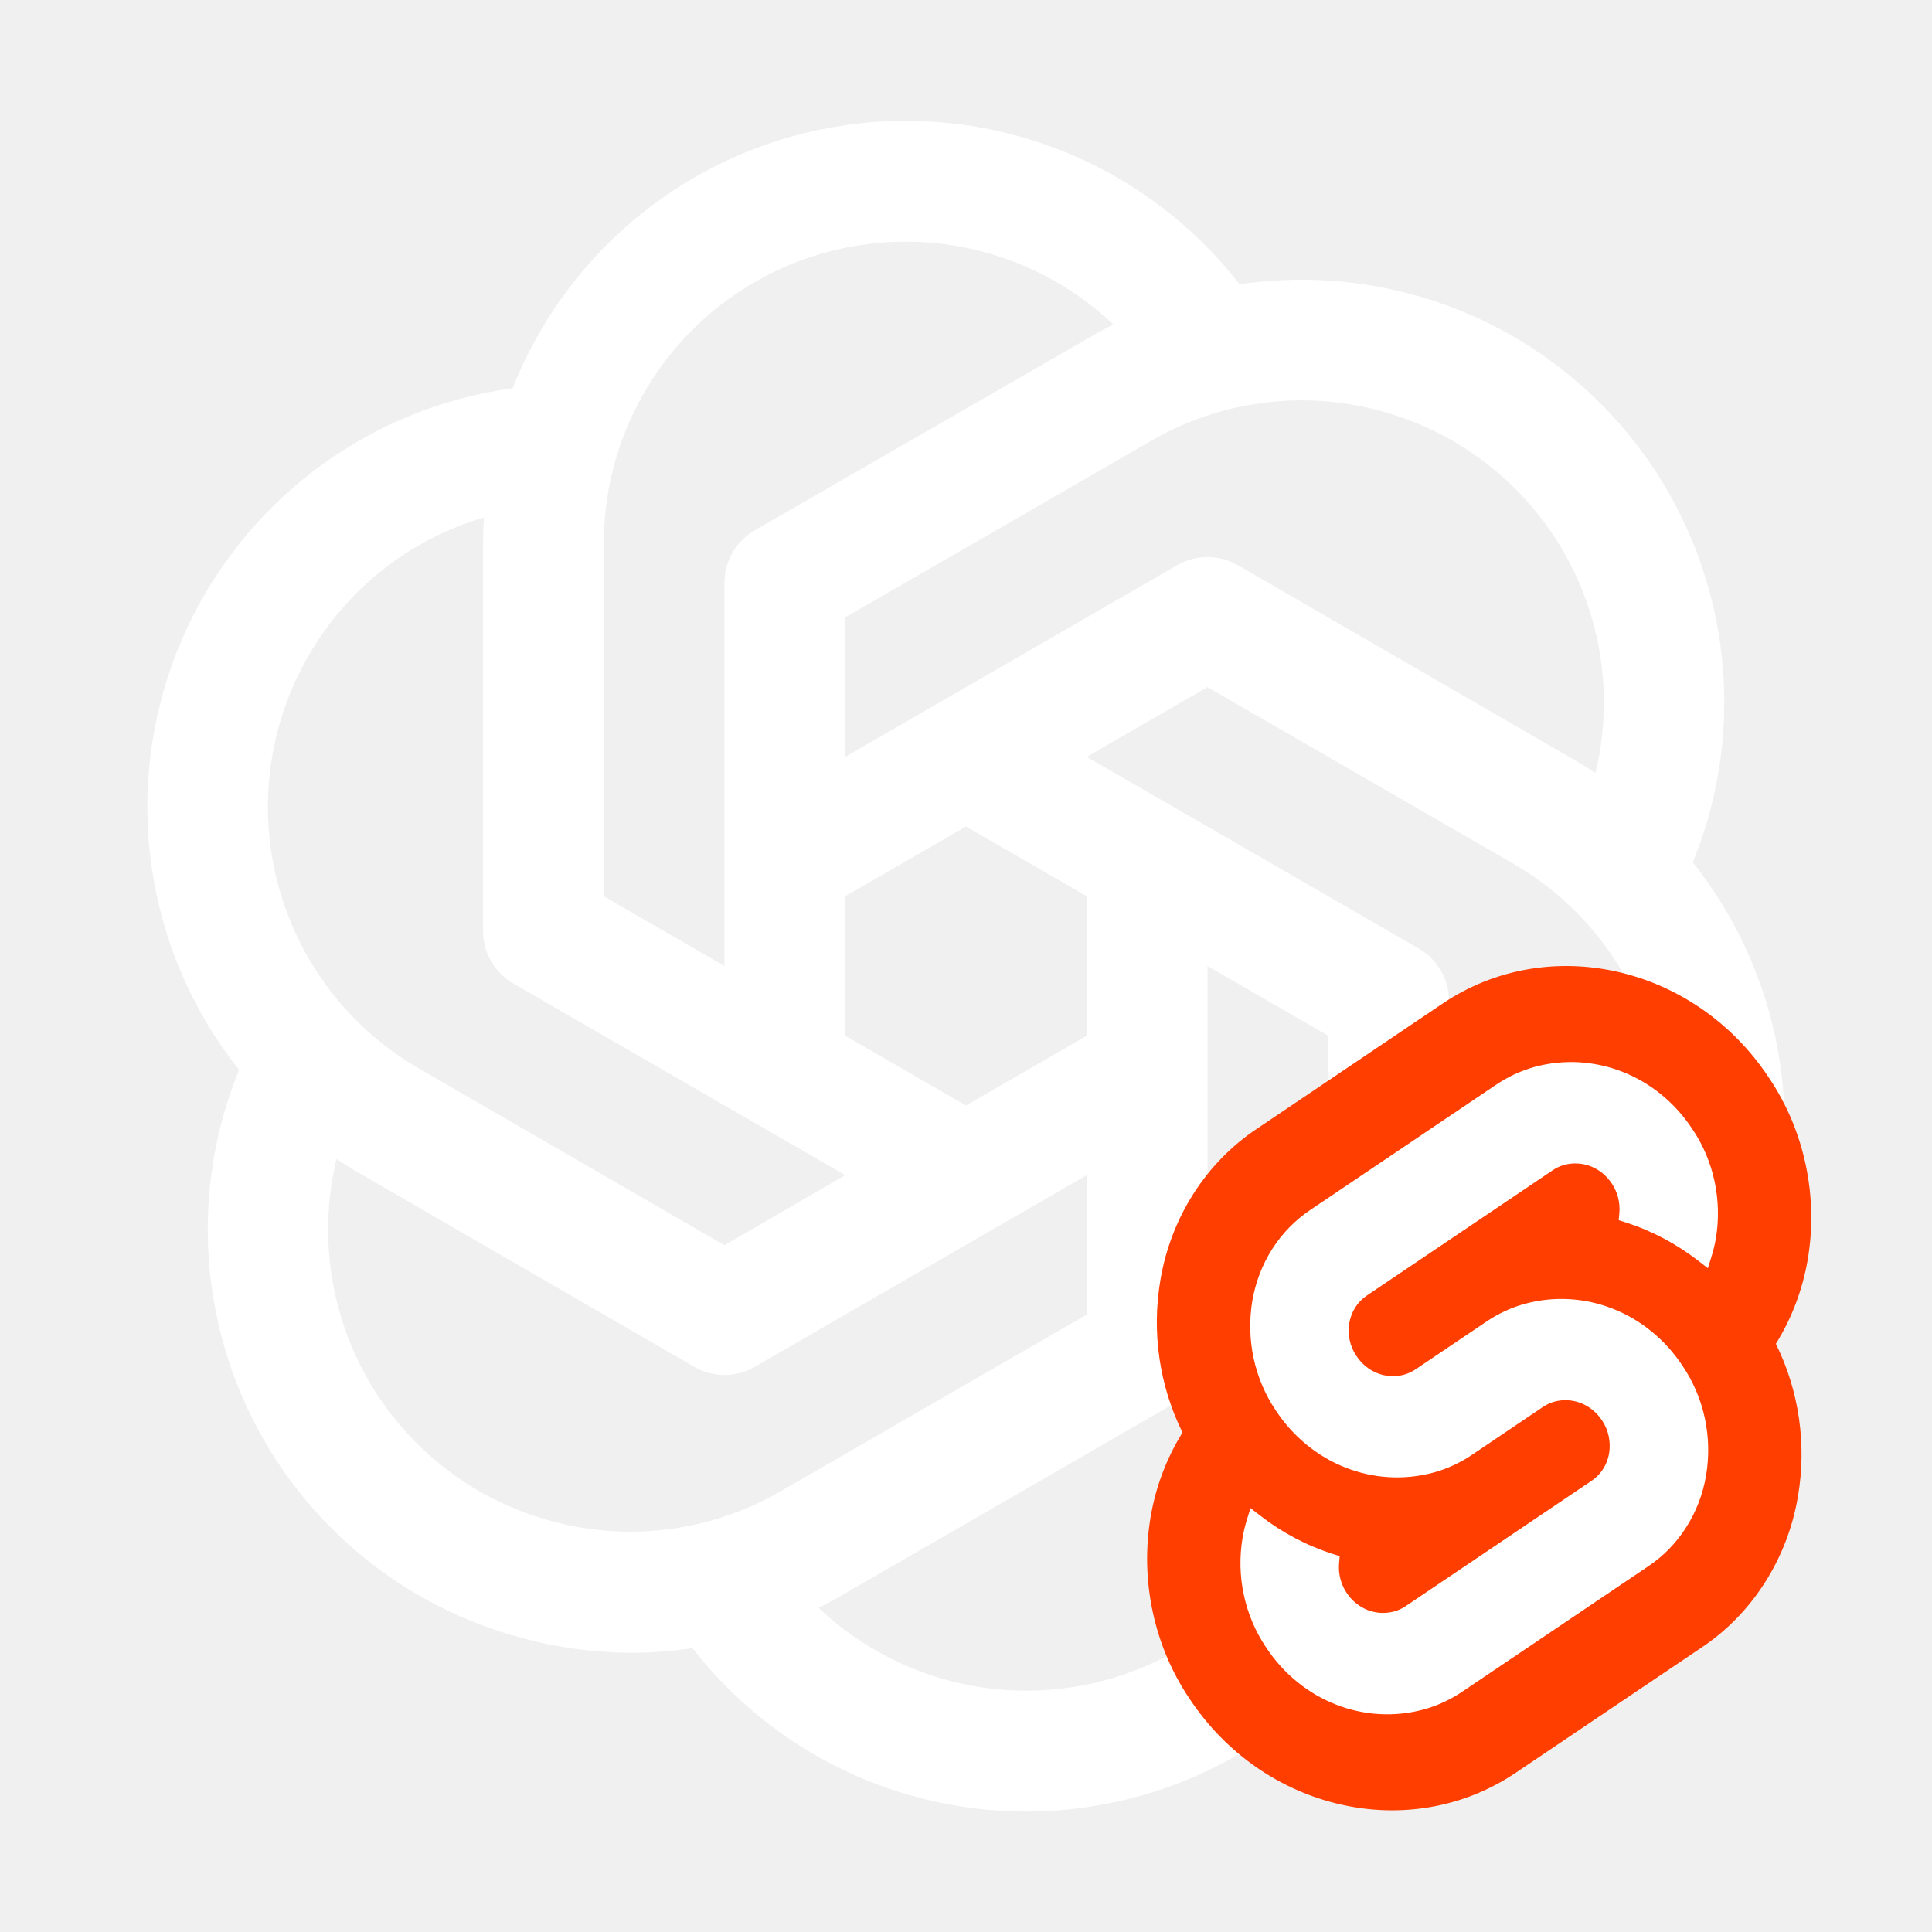
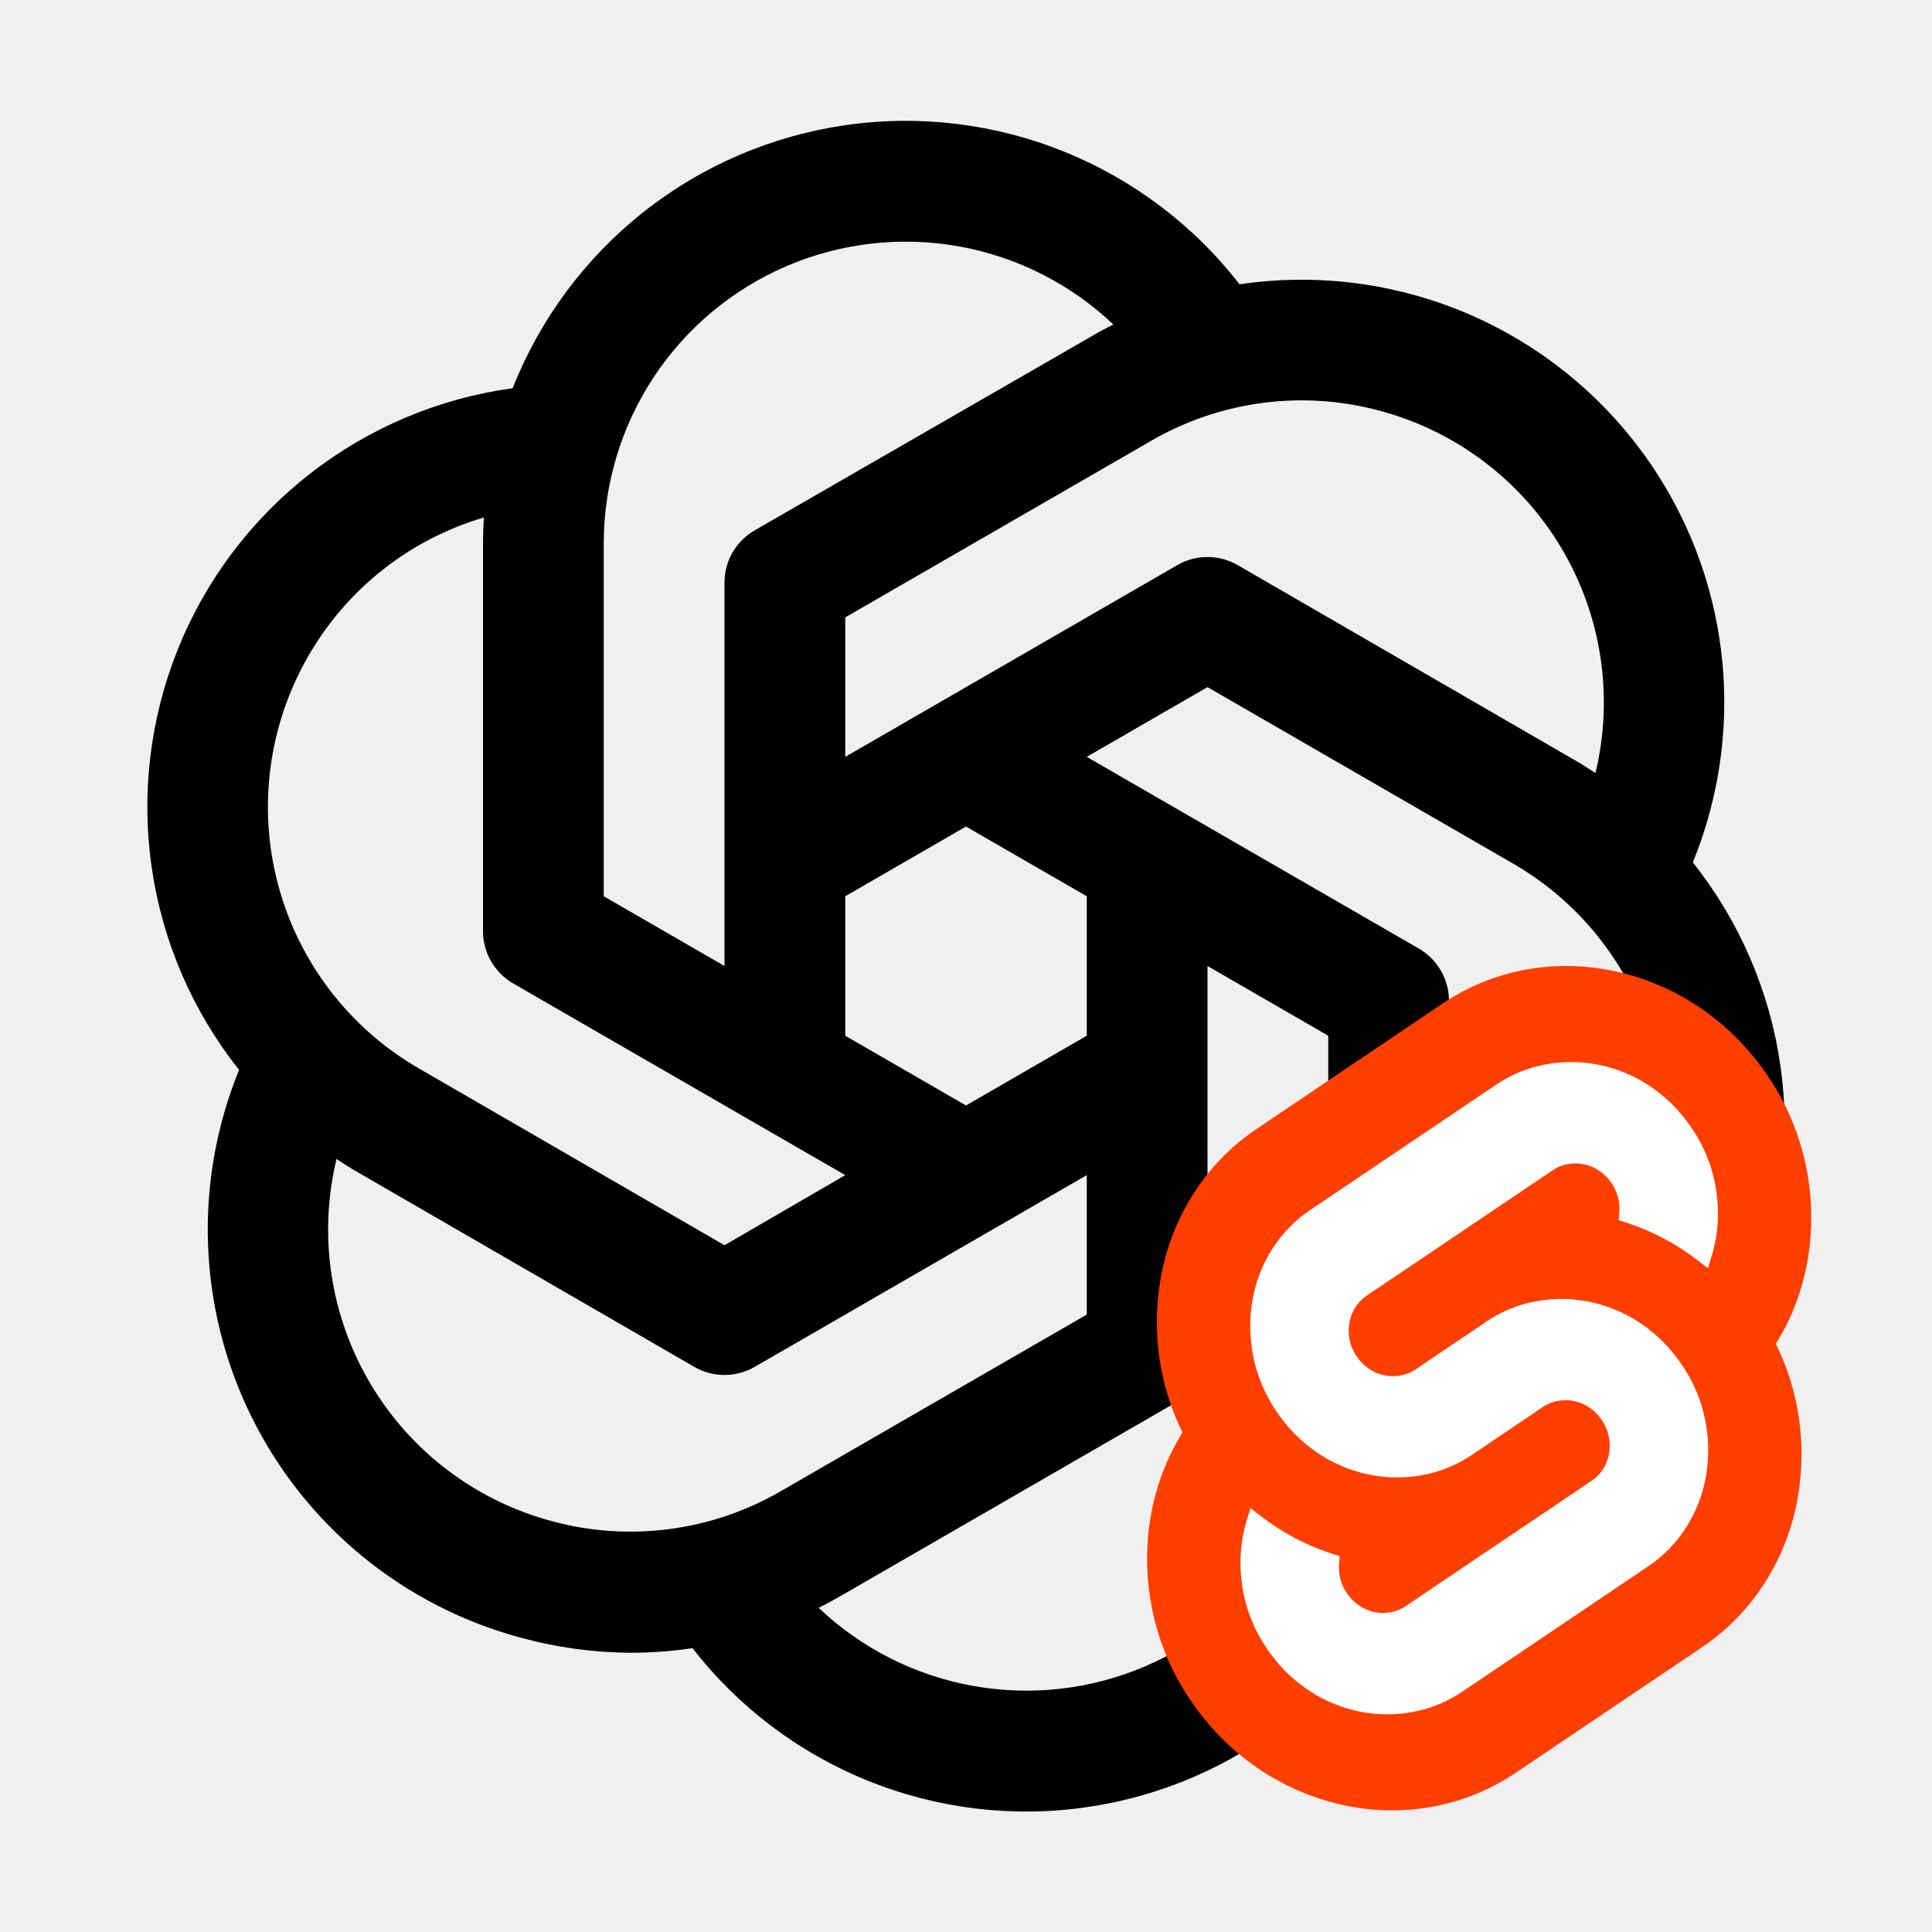
<svg xmlns="http://www.w3.org/2000/svg" width="32" height="32" viewBox="0 0 32 32" fill="none">
-   <path d="M28.04 14.28C28.507 13.136 28.663 11.889 28.492 10.665C28.322 9.441 27.83 8.284 27.067 7.312C26.304 6.34 25.298 5.587 24.15 5.13C23.002 4.673 21.753 4.527 20.531 4.709C19.774 3.733 18.771 2.975 17.626 2.512C16.481 2.049 15.234 1.897 14.011 2.072C12.788 2.247 11.633 2.742 10.664 3.507C9.695 4.273 8.945 5.281 8.491 6.43C7.267 6.598 6.109 7.086 5.134 7.847C4.16 8.607 3.404 9.611 2.944 10.758C2.484 11.905 2.335 13.153 2.514 14.376C2.692 15.599 3.191 16.753 3.96 17.72C3.585 18.64 3.409 19.628 3.446 20.62C3.482 21.613 3.729 22.586 4.17 23.475C4.611 24.365 5.237 25.15 6.005 25.78C6.773 26.409 7.666 26.867 8.625 27.125C9.219 27.288 9.832 27.372 10.449 27.375C10.79 27.375 11.132 27.349 11.47 27.299C12.227 28.274 13.23 29.032 14.375 29.495C15.52 29.958 16.767 30.109 17.989 29.934C19.212 29.759 20.367 29.264 21.336 28.499C22.305 27.733 23.055 26.725 23.509 25.576C24.733 25.409 25.891 24.92 26.865 24.16C27.84 23.4 28.595 22.395 29.056 21.248C29.516 20.102 29.664 18.853 29.486 17.631C29.308 16.408 28.809 15.254 28.04 14.286V14.28ZM22.856 6.804C24.116 7.141 25.195 7.957 25.862 9.078C26.529 10.199 26.731 11.536 26.426 12.804C26.307 12.725 26.187 12.649 26.062 12.578L20.5 9.36C20.348 9.272 20.175 9.226 20 9.226C19.824 9.226 19.652 9.272 19.5 9.36L14 12.536V10.226L19.062 7.304C19.63 6.974 20.258 6.76 20.909 6.674C21.56 6.588 22.222 6.632 22.856 6.804ZM18 17.155L16 18.31L14 17.155V14.845L16 13.69L18 14.845V17.155ZM10 9C10 8.023 10.287 7.067 10.825 6.251C11.363 5.434 12.129 4.794 13.027 4.408C13.925 4.023 14.917 3.909 15.879 4.08C16.841 4.252 17.732 4.702 18.441 5.375C18.316 5.439 18.191 5.5 18.066 5.578L12.5 8.784C12.348 8.872 12.222 8.998 12.134 9.149C12.046 9.301 12 9.474 12 9.649V16L10 14.845V9ZM5.107 10.866C5.744 9.755 6.786 8.933 8.015 8.571C8.006 8.714 8 8.856 8 9V15.423C8 15.598 8.046 15.771 8.134 15.923C8.222 16.075 8.348 16.201 8.5 16.289L14 19.464L12 20.625L6.937 17.696C5.789 17.033 4.951 15.941 4.608 14.66C4.265 13.38 4.444 12.015 5.107 10.866ZM9.144 25.196C7.883 24.86 6.805 24.044 6.138 22.923C5.471 21.802 5.268 20.465 5.574 19.196C5.692 19.275 5.812 19.351 5.937 19.423L11.5 22.64C11.652 22.728 11.824 22.774 12 22.774C12.175 22.774 12.348 22.728 12.5 22.64L18 19.464V21.774L12.937 24.696C12.369 25.026 11.742 25.24 11.091 25.326C10.439 25.412 9.778 25.368 9.144 25.196ZM22 23C22 23.978 21.714 24.934 21.177 25.751C20.639 26.568 19.874 27.209 18.976 27.596C18.078 27.982 17.086 28.097 16.123 27.925C15.161 27.754 14.269 27.304 13.56 26.631C13.685 26.568 13.81 26.5 13.935 26.428L19.5 23.216C19.652 23.129 19.778 23.003 19.866 22.851C19.953 22.699 20 22.527 20 22.351V16L22 17.155V23ZM26.892 21.134C26.255 22.245 25.214 23.067 23.985 23.429C23.994 23.286 24 23.144 24 23V16.578C24 16.402 23.954 16.23 23.866 16.078C23.778 15.925 23.652 15.799 23.5 15.711L18 12.536L20 11.381L25.062 14.304C26.211 14.967 27.049 16.059 27.392 17.34C27.735 18.621 27.555 19.985 26.892 21.134Z" fill="white" />
+   <path d="M28.04 14.28C28.507 13.136 28.663 11.889 28.492 10.665C28.322 9.441 27.83 8.284 27.067 7.312C26.304 6.34 25.298 5.587 24.15 5.13C23.002 4.673 21.753 4.527 20.531 4.709C19.774 3.733 18.771 2.975 17.626 2.512C16.481 2.049 15.234 1.897 14.011 2.072C12.788 2.247 11.633 2.742 10.664 3.507C9.695 4.273 8.945 5.281 8.491 6.43C7.267 6.598 6.109 7.086 5.134 7.847C4.16 8.607 3.404 9.611 2.944 10.758C2.484 11.905 2.335 13.153 2.514 14.376C2.692 15.599 3.191 16.753 3.96 17.72C3.585 18.64 3.409 19.628 3.446 20.62C3.482 21.613 3.729 22.586 4.17 23.475C4.611 24.365 5.237 25.15 6.005 25.78C6.773 26.409 7.666 26.867 8.625 27.125C9.219 27.288 9.832 27.372 10.449 27.375C10.79 27.375 11.132 27.349 11.47 27.299C12.227 28.274 13.23 29.032 14.375 29.495C15.52 29.958 16.767 30.109 17.989 29.934C19.212 29.759 20.367 29.264 21.336 28.499C22.305 27.733 23.055 26.725 23.509 25.576C24.733 25.409 25.891 24.92 26.865 24.16C27.84 23.4 28.595 22.395 29.056 21.248C29.516 20.102 29.664 18.853 29.486 17.631C29.308 16.408 28.809 15.254 28.04 14.286V14.28ZM22.856 6.804C24.116 7.141 25.195 7.957 25.862 9.078C26.529 10.199 26.731 11.536 26.426 12.804C26.307 12.725 26.187 12.649 26.062 12.578L20.5 9.36C20.348 9.272 20.175 9.226 20 9.226C19.824 9.226 19.652 9.272 19.5 9.36L14 12.536V10.226L19.062 7.304C19.63 6.974 20.258 6.76 20.909 6.674C21.56 6.588 22.222 6.632 22.856 6.804ZM18 17.155L16 18.31L14 17.155V14.845L16 13.69L18 14.845V17.155ZM10 9C10 8.023 10.287 7.067 10.825 6.251C11.363 5.434 12.129 4.794 13.027 4.408C13.925 4.023 14.917 3.909 15.879 4.08C16.841 4.252 17.732 4.702 18.441 5.375C18.316 5.439 18.191 5.5 18.066 5.578L12.5 8.784C12.348 8.872 12.222 8.998 12.134 9.149C12.046 9.301 12 9.474 12 9.649V16L10 14.845V9ZM5.107 10.866C5.744 9.755 6.786 8.933 8.015 8.571C8.006 8.714 8 8.856 8 9V15.423C8 15.598 8.046 15.771 8.134 15.923C8.222 16.075 8.348 16.201 8.5 16.289L14 19.464L12 20.625L6.937 17.696C5.789 17.033 4.951 15.941 4.608 14.66C4.265 13.38 4.444 12.015 5.107 10.866ZM9.144 25.196C7.883 24.86 6.805 24.044 6.138 22.923C5.471 21.802 5.268 20.465 5.574 19.196C5.692 19.275 5.812 19.351 5.937 19.423L11.5 22.64C11.652 22.728 11.824 22.774 12 22.774C12.175 22.774 12.348 22.728 12.5 22.64L18 19.464V21.774L12.937 24.696C12.369 25.026 11.742 25.24 11.091 25.326C10.439 25.412 9.778 25.368 9.144 25.196ZM22 23C22 23.978 21.714 24.934 21.177 25.751C20.639 26.568 19.874 27.209 18.976 27.596C18.078 27.982 17.086 28.097 16.123 27.925C15.161 27.754 14.269 27.304 13.56 26.631C13.685 26.568 13.81 26.5 13.935 26.428L19.5 23.216C19.652 23.129 19.778 23.003 19.866 22.851C19.953 22.699 20 22.527 20 22.351V16L22 17.155V23ZM26.892 21.134C26.255 22.245 25.214 23.067 23.985 23.429C23.994 23.286 24 23.144 24 23V16.578C24 16.402 23.954 16.23 23.866 16.078C23.778 15.925 23.652 15.799 23.5 15.711L18 12.536L20 11.381L25.062 14.304C26.211 14.967 27.049 16.059 27.392 17.34C27.735 18.621 27.555 19.985 26.892 21.134Z" fill="black" />
  <g clip-path="url(#clip0_2_77)">
    <path d="M29.299 17.85C28.071 15.992 25.647 15.441 23.894 16.622L20.815 18.698C20.399 18.975 20.043 19.34 19.768 19.771C19.493 20.202 19.306 20.689 19.22 21.201C19.073 22.062 19.202 22.951 19.586 23.727C19.323 24.15 19.143 24.625 19.058 25.123C18.97 25.645 18.982 26.18 19.093 26.697C19.203 27.214 19.41 27.703 19.701 28.134C20.929 29.993 23.353 30.544 25.106 29.362L28.185 27.287C28.601 27.01 28.957 26.644 29.232 26.213C29.507 25.782 29.694 25.296 29.78 24.784C29.927 23.922 29.798 23.033 29.414 22.258C29.677 21.835 29.857 21.36 29.942 20.861C30.03 20.34 30.018 19.804 29.907 19.287C29.797 18.77 29.59 18.282 29.299 17.85Z" fill="#FF3E00" />
    <path d="M23.593 28.311C22.601 28.584 21.552 28.173 20.968 27.282C20.793 27.022 20.668 26.728 20.602 26.417C20.535 26.106 20.528 25.784 20.581 25.47C20.599 25.367 20.623 25.265 20.654 25.166L20.712 24.979L20.87 25.101C21.235 25.385 21.642 25.6 22.075 25.738L22.189 25.775L22.179 25.896C22.165 26.068 22.209 26.239 22.303 26.38C22.389 26.511 22.511 26.611 22.652 26.667C22.793 26.722 22.948 26.73 23.093 26.69C23.16 26.672 23.224 26.642 23.283 26.602L26.362 24.526C26.438 24.476 26.502 24.41 26.552 24.332C26.602 24.254 26.636 24.166 26.652 24.073C26.667 23.978 26.665 23.881 26.645 23.788C26.625 23.694 26.588 23.605 26.535 23.527C26.449 23.396 26.327 23.296 26.186 23.24C26.044 23.185 25.89 23.176 25.744 23.216C25.677 23.235 25.614 23.265 25.555 23.304L24.38 24.097C24.187 24.227 23.976 24.325 23.755 24.387C22.762 24.66 21.714 24.249 21.129 23.358C20.954 23.098 20.83 22.805 20.763 22.493C20.697 22.182 20.69 21.86 20.742 21.547C20.795 21.239 20.907 20.946 21.072 20.687C21.238 20.428 21.452 20.208 21.702 20.041L24.782 17.965C24.975 17.835 25.186 17.737 25.407 17.674C26.4 17.401 27.448 17.812 28.033 18.704C28.208 18.963 28.333 19.257 28.399 19.568C28.465 19.879 28.473 20.201 28.42 20.515C28.402 20.618 28.377 20.72 28.346 20.819L28.288 21.006L28.131 20.884C27.766 20.601 27.359 20.385 26.926 20.247L26.811 20.21L26.822 20.089C26.836 19.918 26.792 19.746 26.698 19.605C26.612 19.474 26.49 19.374 26.349 19.318C26.207 19.263 26.053 19.255 25.907 19.295C25.84 19.314 25.776 19.343 25.718 19.383L22.638 21.459C22.563 21.509 22.498 21.575 22.449 21.653C22.399 21.731 22.365 21.819 22.349 21.912C22.333 22.007 22.335 22.104 22.355 22.198C22.375 22.291 22.413 22.38 22.466 22.458C22.552 22.589 22.674 22.689 22.815 22.745C22.956 22.8 23.11 22.809 23.256 22.769C23.323 22.75 23.387 22.72 23.446 22.681L24.621 21.889C24.814 21.758 25.025 21.66 25.246 21.598C26.238 21.325 27.287 21.736 27.871 22.627C28.047 22.887 28.171 23.181 28.238 23.492C28.304 23.803 28.311 24.125 28.258 24.439C28.206 24.746 28.094 25.039 27.928 25.298C27.763 25.558 27.548 25.778 27.298 25.944L24.219 28.02C24.026 28.15 23.815 28.248 23.593 28.311Z" fill="white" />
  </g>
  <defs>
    <clipPath id="clip0_2_77">
      <rect width="11" height="14" fill="white" transform="translate(19 16)" />
    </clipPath>
  </defs>
</svg>
